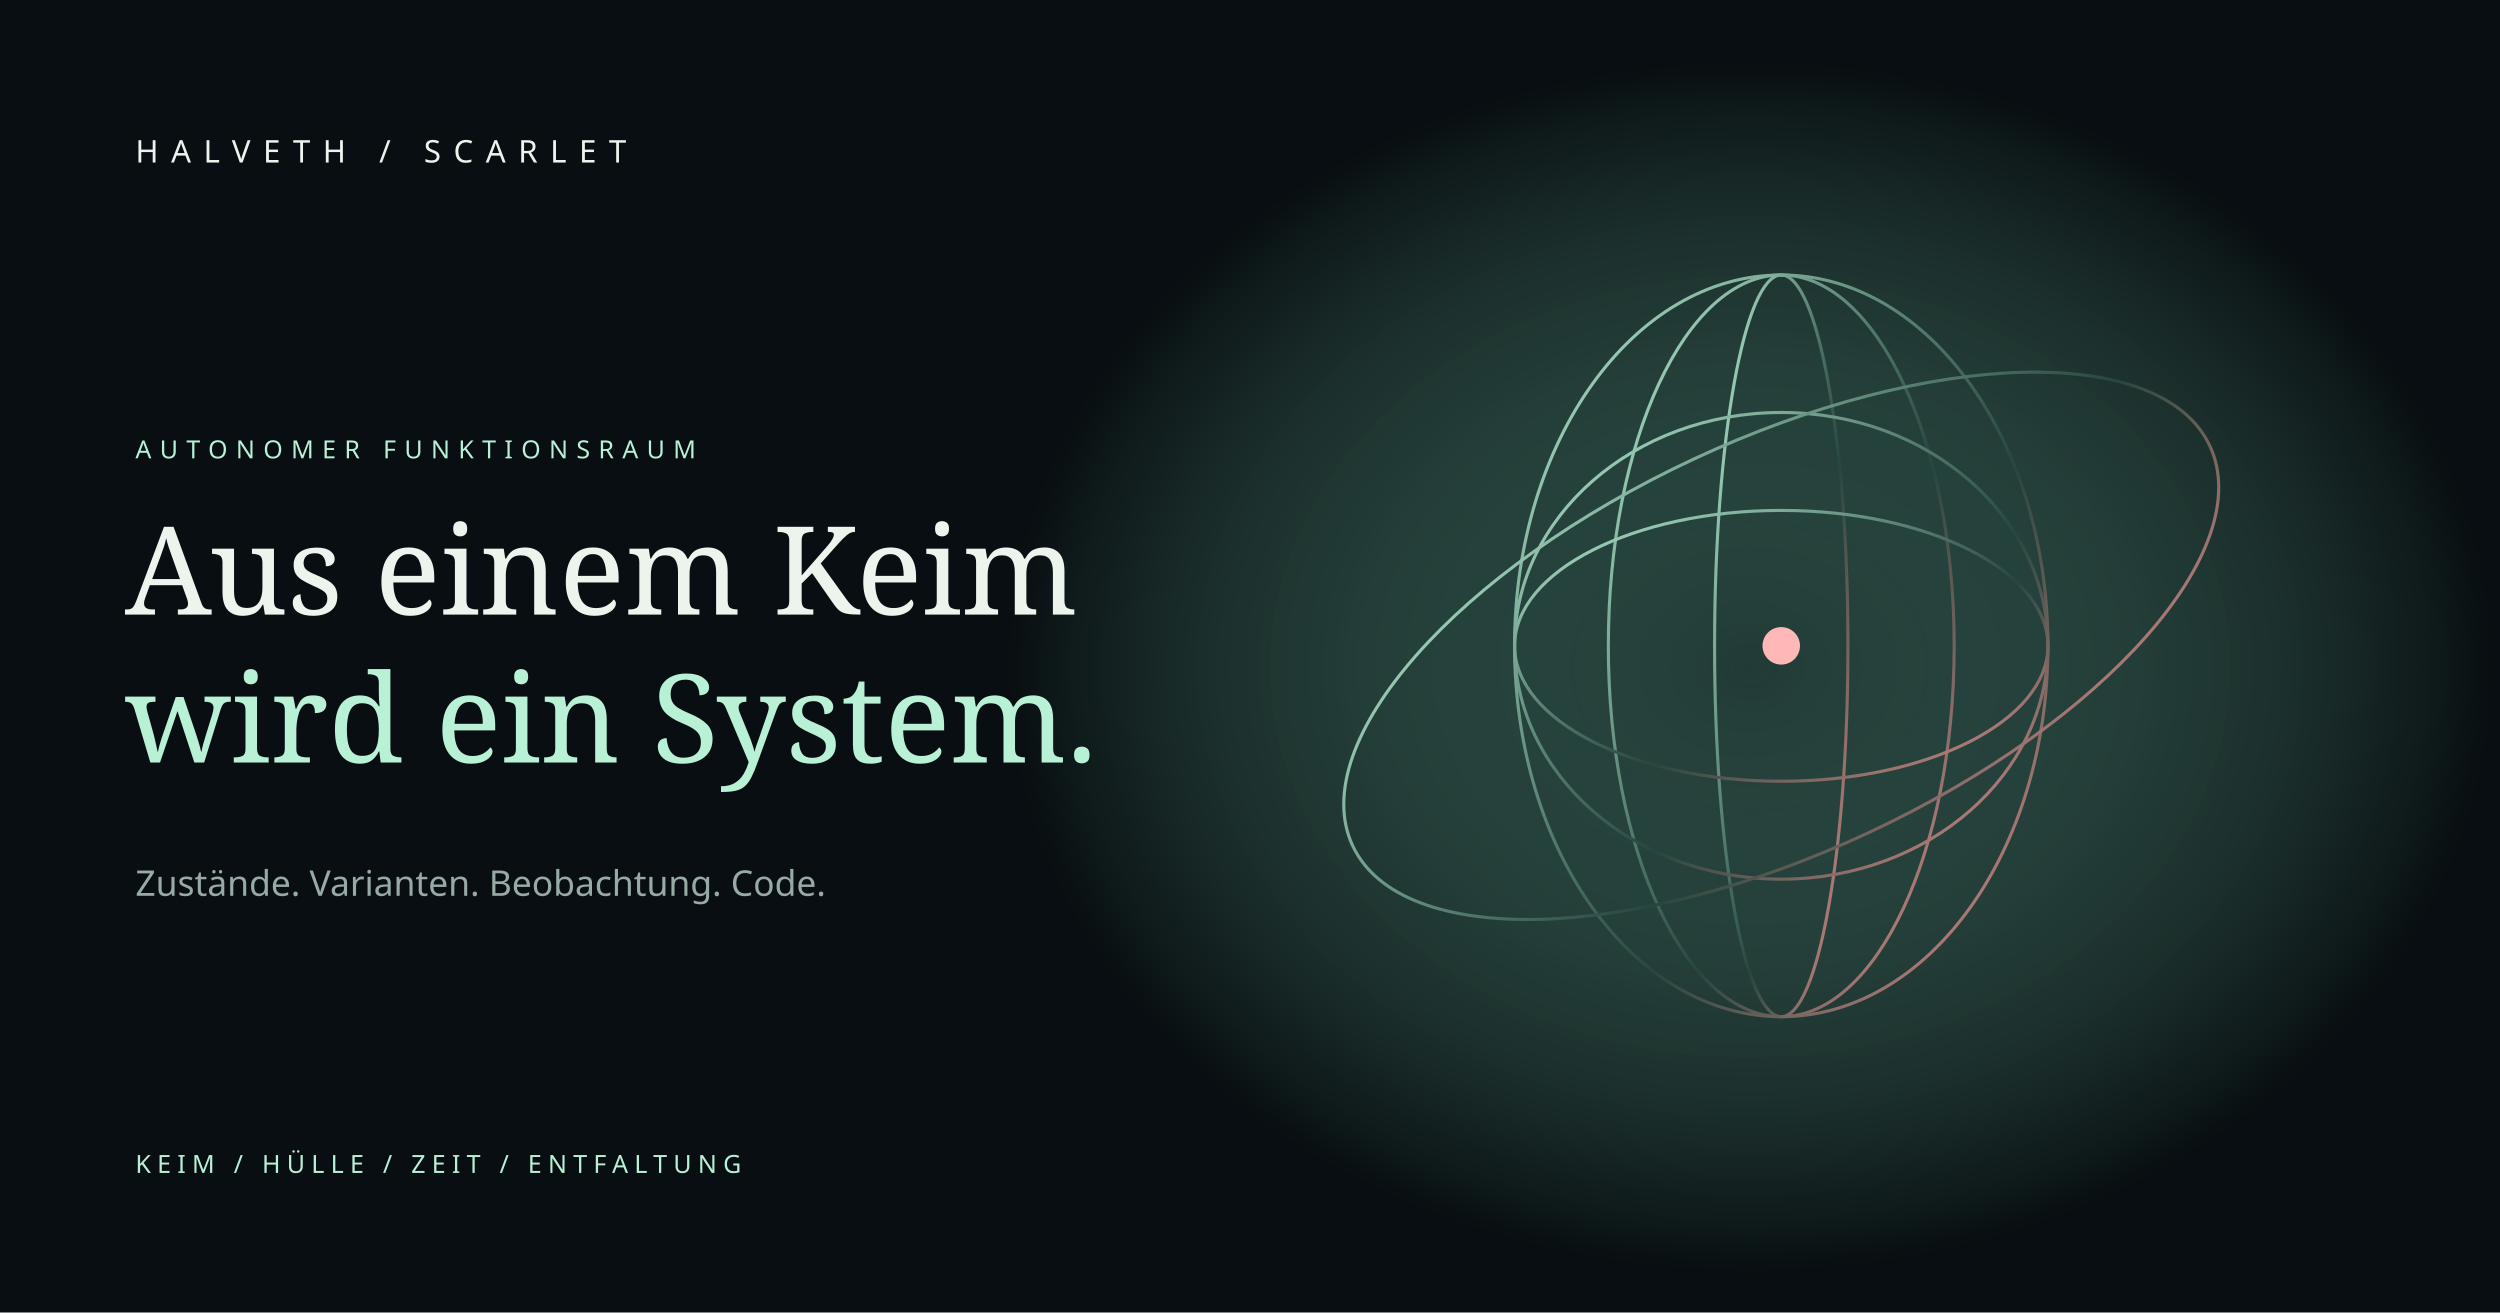
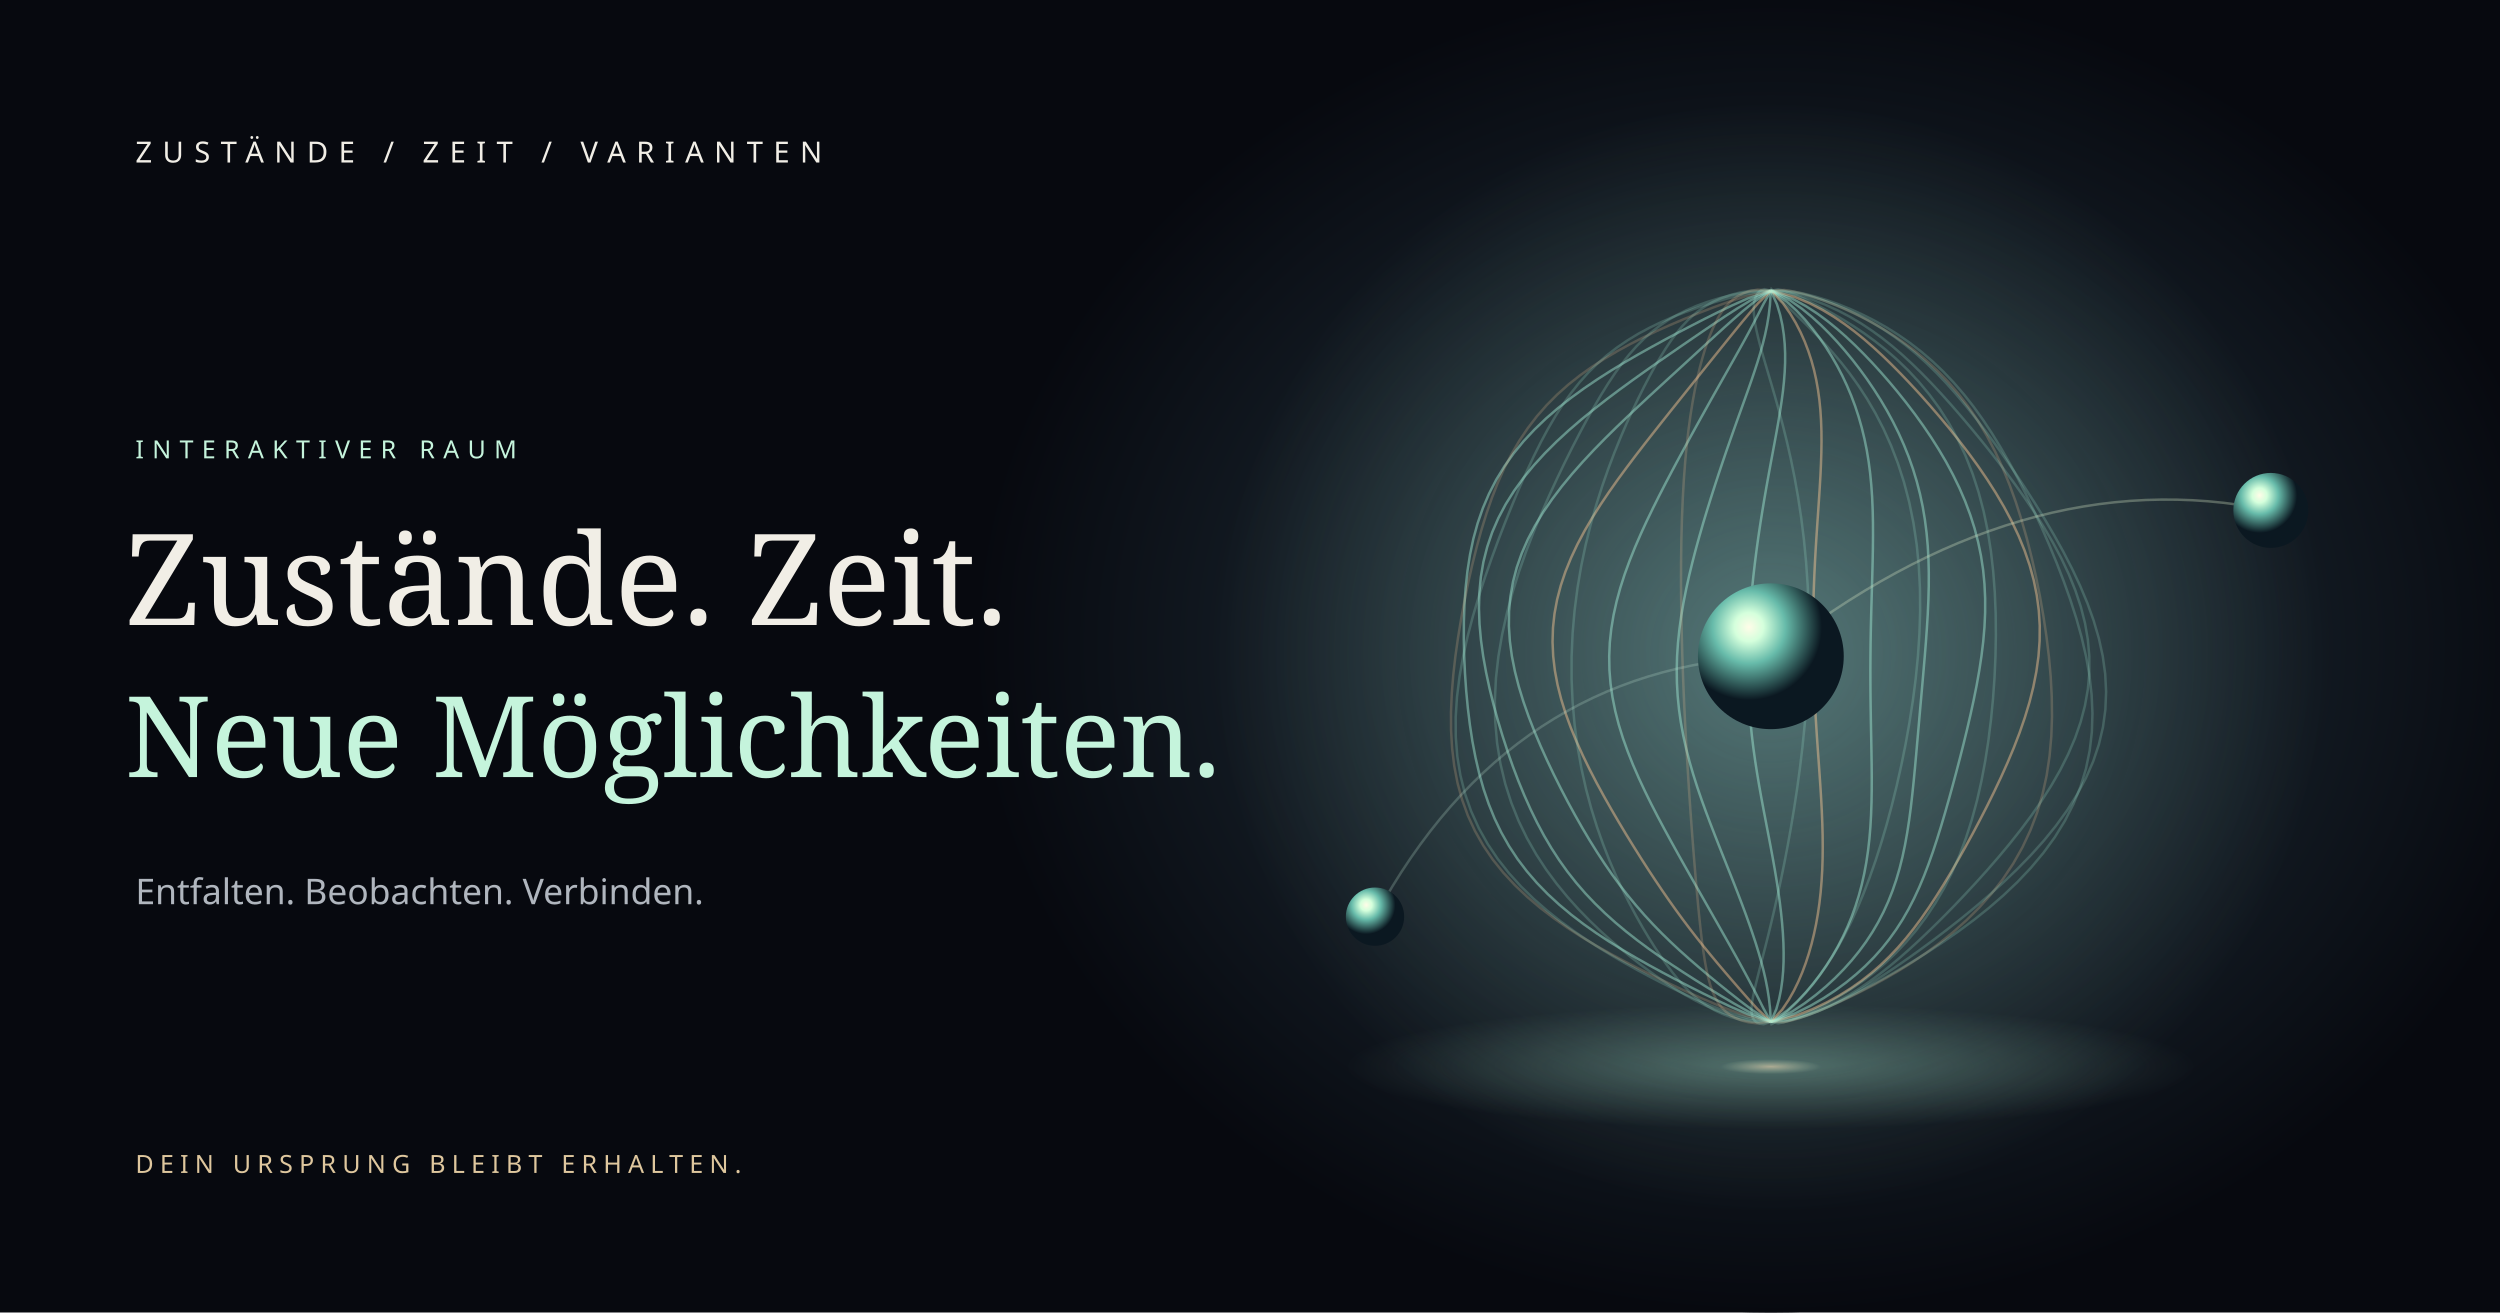
<svg xmlns="http://www.w3.org/2000/svg" width="1200" height="630" viewBox="0 0 1200 630">
  <defs>
-     <radialGradient id="g">
-       <stop stop-color="#5da08a" stop-opacity=".3" />
-       <stop offset="1" stop-color="#080e11" />
+     <radialGradient id="space">
+       <stop stop-color="#273945" />
+       <stop offset="1" stop-color="#07090f" />
    </radialGradient>
-     <linearGradient id="s" x2="1" y2="1">
-       <stop stop-color="#b8f1d6" />
-       <stop offset=".6" stop-color="#26463e" />
-       <stop offset="1" stop-color="#f49595" />
-     </linearGradient>
+     <radialGradient id="light">
+       <stop stop-color="#ffedc4" stop-opacity=".65" />
+       <stop offset=".12" stop-color="#b7ffe4" stop-opacity=".28" />
+       <stop offset="1" stop-color="#b8f1d6" stop-opacity="0" />
+     </radialGradient>
+     <radialGradient id="pearl" cx=".35" cy=".3">
+       <stop stop-color="#fffce8" />
+       <stop offset=".2" stop-color="#d4ffdc" />
+       <stop offset=".5" stop-color="#67bbaa" />
+       <stop offset="1" stop-color="#0b1821" />
+     </radialGradient>
  </defs>
-   <path fill="#080e11" d="M0 0h1200v630H0z" />
-   <ellipse cx="840" cy="320" rx="360" ry="290" fill="url(#g)" />
-   <g fill="none" stroke="url(#s)" stroke-width="1.5">
-     <ellipse cx="855" cy="310" rx="128" ry="178" />
-     <ellipse cx="855" cy="310" rx="83" ry="178" />
-     <ellipse cx="855" cy="310" rx="32" ry="178" />
-     <ellipse cx="855" cy="310" rx="128" ry="65" />
-     <ellipse cx="855" cy="310" rx="128" ry="112" />
-     <ellipse cx="855" cy="310" rx="227" ry="99" transform="rotate(-25 855 310)" />
+   <path fill="#07090f" d="M0 0h1200v630H0z" />
+   <ellipse cx="850" cy="310" rx="380" ry="320" fill="url(#space)" />
+   <ellipse cx="850" cy="512" rx="205" ry="30" fill="url(#light)" />
+   <circle cx="850" cy="315" r="265" fill="url(#light)" />
+   <g fill="none" stroke-width="1.2">
+     <path d="M850.00 139.55L861.45 142.54L868.66 145.60L874.75 148.76L880.20 152.04L885.24 155.44L890.01 158.99L894.60 162.70L899.08 166.60L903.53 170.68L907.96 174.98L912.43 179.50L916.94 184.24L921.52 189.21L926.15 194.41L930.83 199.83L935.53 205.48L940.22 211.35L944.87 217.41L949.42 223.66L953.82 230.09L958.02 236.67L961.97 243.39L965.62 250.23L968.90 257.17L971.78 264.21L974.22 271.32L976.18 278.50L977.65 285.73L978.62 293.01L979.07 300.31L979.01 307.65L978.47 315.00L977.45 322.36L976.00 329.72L974.15 337.07L971.93 344.40L969.41 351.69L966.62 358.93L963.61 366.10L960.43 373.18L957.12 380.16L953.73 387.02L950.28 393.73L946.81 400.29L943.32 406.68L939.84 412.88L936.36 418.88L932.87 424.67L929.37 430.25L925.85 435.61L922.27 440.75L918.61 445.67L914.84 450.38L910.95 454.87L906.88 459.16L902.62 463.25L898.12 467.16L893.35 470.89L888.25 474.47L882.75 477.89L876.76 481.19L870.07 484.37L862.22 487.45L850.00 490.45" stroke="#ffc995" opacity="0.45" />
+     <path d="M850.00 139.55L860.40 143.41L866.89 146.99L872.36 150.56L877.27 154.19L881.84 157.91L886.19 161.75L890.42 165.73L894.58 169.88L898.71 174.20L902.82 178.72L906.93 183.43L911.03 188.35L915.11 193.47L919.14 198.78L923.10 204.28L926.95 209.96L930.65 215.81L934.17 221.80L937.46 227.94L940.50 234.19L943.25 240.56L945.68 247.01L947.77 253.56L949.50 260.17L950.88 266.85L951.90 273.59L952.55 280.39L952.87 287.23L952.86 294.12L952.54 301.04L951.94 308.01L951.09 315.00L950.02 322.01L948.77 329.04L947.36 336.06L945.83 343.07L944.21 350.06L942.52 356.99L940.77 363.87L939.00 370.67L937.20 377.38L935.38 383.97L933.54 390.43L931.66 396.76L929.74 402.93L927.76 408.95L925.69 414.79L923.52 420.46L921.21 425.96L918.74 431.27L916.10 436.41L913.25 441.37L910.18 446.15L906.87 450.77L903.31 455.23L899.47 459.53L895.34 463.68L890.90 467.70L886.12 471.61L880.94 475.41L875.27 479.13L868.95 482.80L861.55 486.48L850.00 490.45" stroke="#a4f0d9" opacity="0.45" />
+     <path d="M850.00 139.55L859.14 144.13L864.85 148.15L869.68 152.10L874.04 156.05L878.09 160.08L881.95 164.20L885.66 168.44L889.27 172.82L892.77 177.36L896.19 182.06L899.50 186.93L902.69 191.95L905.75 197.14L908.65 202.48L911.37 207.96L913.88 213.58L916.18 219.31L918.24 225.16L920.05 231.11L921.61 237.15L922.91 243.27L923.95 249.47L924.75 255.75L925.32 262.10L925.67 268.51L925.82 274.99L925.80 281.53L925.62 288.13L925.32 294.78L924.91 301.48L924.43 308.23L923.89 315.00L923.31 321.79L922.72 328.60L922.12 335.39L921.52 342.16L920.93 348.89L920.34 355.57L919.76 362.18L919.17 368.71L918.55 375.15L917.89 381.47L917.18 387.69L916.37 393.78L915.45 399.75L914.40 405.58L913.19 411.28L911.80 416.85L910.21 422.28L908.40 427.57L906.36 432.73L904.08 437.75L901.55 442.63L898.77 447.38L895.74 452.00L892.45 456.50L888.89 460.88L885.07 465.16L880.96 469.34L876.52 473.45L871.67 477.51L866.27 481.57L859.94 485.72L850.00 490.45" stroke="#a4f0d9" opacity="0.45" />
+     <path d="M850.00 139.55L857.71 144.82L862.50 149.27L866.52 153.58L870.09 157.85L873.34 162.15L876.35 166.52L879.16 170.97L881.78 175.52L884.22 180.18L886.48 184.97L888.56 189.87L890.45 194.90L892.14 200.04L893.64 205.29L894.94 210.66L896.05 216.12L896.96 221.68L897.69 227.34L898.24 233.09L898.64 238.93L898.89 244.86L899.02 250.87L899.04 256.97L898.99 263.15L898.87 269.42L898.71 275.76L898.52 282.17L898.34 288.65L898.16 295.18L898.01 301.76L897.89 308.37L897.82 315.00L897.78 321.63L897.80 328.25L897.85 334.84L897.94 341.40L898.05 347.90L898.18 354.33L898.29 360.70L898.39 366.98L898.44 373.18L898.42 379.29L898.32 385.30L898.11 391.22L897.78 397.05L897.30 402.78L896.65 408.42L895.83 413.95L894.82 419.39L893.62 424.72L892.21 429.94L890.60 435.05L888.78 440.05L886.76 444.93L884.55 449.70L882.14 454.36L879.53 458.91L876.71 463.36L873.67 467.74L870.38 472.05L866.76 476.34L862.67 480.67L857.81 485.15L850.00 490.45" stroke="#a4f0d9" opacity="0.45" />
+     <path d="M850.00 139.55L855.75 145.51L859.19 150.36L861.95 154.98L864.28 159.51L866.28 164.00L868.00 168.51L869.48 173.05L870.74 177.64L871.78 182.31L872.63 187.05L873.29 191.87L873.78 196.79L874.10 201.80L874.28 206.90L874.32 212.11L874.24 217.41L874.06 222.82L873.81 228.33L873.48 233.95L873.11 239.68L872.72 245.51L872.31 251.45L871.91 257.50L871.53 263.64L871.18 269.87L870.88 276.18L870.63 282.56L870.43 289.00L870.31 295.47L870.25 301.98L870.26 308.49L870.35 315.00L870.50 321.49L870.72 327.95L870.99 334.37L871.32 340.73L871.70 347.04L872.10 353.29L872.53 359.48L872.97 365.60L873.39 371.65L873.80 377.64L874.16 383.57L874.47 389.43L874.71 395.22L874.86 400.94L874.91 406.59L874.85 412.16L874.67 417.65L874.35 423.04L873.91 428.34L873.32 433.52L872.59 438.60L871.72 443.56L870.70 448.39L869.54 453.12L868.23 457.73L866.76 462.25L865.10 466.70L863.23 471.10L861.08 475.51L858.55 479.99L855.38 484.69L850.00 490.45" stroke="#ffc995" opacity="0.45" />
+     <path d="M850.00 139.55L852.94 146.05L854.48 151.18L855.53 155.98L856.23 160.60L856.66 165.14L856.86 169.63L856.85 174.12L856.65 178.63L856.30 183.19L855.81 187.80L855.19 192.48L854.47 197.25L853.66 202.12L852.79 207.10L851.85 212.19L850.88 217.41L849.88 222.76L848.88 228.24L847.87 233.85L846.87 239.59L845.90 245.45L844.95 251.44L844.04 257.54L843.18 263.73L842.38 270.01L841.64 276.36L840.97 282.76L840.39 289.20L839.90 295.65L839.51 302.12L839.23 308.57L839.08 315.00L839.04 321.40L839.14 327.77L839.37 334.09L839.74 340.37L840.24 346.60L840.86 352.79L841.60 358.93L842.45 365.02L843.39 371.07L844.40 377.08L845.46 383.03L846.56 388.93L847.68 394.77L848.79 400.55L849.88 406.25L850.92 411.87L851.90 417.39L852.80 422.81L853.61 428.11L854.33 433.28L854.93 438.33L855.42 443.24L855.79 448.02L856.04 452.68L856.14 457.23L856.11 461.69L855.91 466.09L855.52 470.47L854.91 474.89L854.00 479.45L852.65 484.31L850.00 490.45" stroke="#a4f0d9" opacity="0.45" />
+     <path d="M850.00 139.55L849.58 146.25L848.97 151.42L848.18 156.19L847.22 160.74L846.13 165.17L844.91 169.53L843.59 173.87L842.17 178.23L840.68 182.63L839.11 187.11L837.48 191.67L835.80 196.35L834.07 201.15L832.31 206.09L830.52 211.18L828.69 216.42L826.85 221.82L824.99 227.37L823.13 233.07L821.26 238.91L819.40 244.89L817.56 250.98L815.77 257.18L814.03 263.46L812.37 269.81L810.81 276.22L809.38 282.67L808.10 289.13L807.00 295.61L806.11 302.09L805.43 308.55L805.00 315.00L804.83 321.42L804.92 327.82L805.29 334.19L805.92 340.54L806.82 346.85L807.98 353.13L809.36 359.37L810.97 365.58L812.76 371.75L814.70 377.87L816.78 383.93L818.95 389.92L821.18 395.84L823.44 401.67L825.70 407.40L827.93 413.01L830.12 418.49L832.23 423.83L834.26 429.03L836.19 434.08L838.01 438.98L839.71 443.73L841.30 448.34L842.78 452.83L844.13 457.22L845.37 461.54L846.49 465.83L847.48 470.14L848.34 474.53L849.06 479.10L849.62 484.05L850.00 490.45" stroke="#a4f0d9" opacity="0.45" />
+     <path d="M850.00 139.55L846.40 146.04L843.86 151.03L841.48 155.60L839.17 159.96L836.86 164.20L834.54 168.38L832.19 172.57L829.81 176.79L827.38 181.09L824.90 185.48L822.35 190.00L819.74 194.66L817.06 199.48L814.30 204.46L811.47 209.60L808.57 214.92L805.60 220.41L802.58 226.06L799.53 231.86L796.47 237.81L793.44 243.88L790.45 250.06L787.56 256.34L784.80 262.70L782.22 269.12L779.86 275.60L777.76 282.12L775.97 288.67L774.51 295.24L773.42 301.82L772.71 308.41L772.42 315.00L772.53 321.59L773.06 328.16L774.00 334.73L775.31 341.28L776.99 347.80L779.00 354.30L781.31 360.75L783.86 367.15L786.63 373.49L789.56 379.76L792.60 385.93L795.73 392.01L798.90 397.96L802.07 403.78L805.21 409.46L808.30 414.98L811.33 420.34L814.27 425.53L817.13 430.55L819.89 435.41L822.56 440.10L825.15 444.65L827.65 449.07L830.09 453.38L832.46 457.61L834.79 461.79L837.07 465.96L839.34 470.18L841.62 474.51L843.95 479.06L846.45 484.01L850.00 490.45" stroke="#a4f0d9" opacity="0.45" />
+     <path d="M850.00 139.55L843.89 145.54L839.85 150.22L836.25 154.53L832.87 158.66L829.59 162.71L826.34 166.74L823.08 170.80L819.77 174.93L816.38 179.17L812.90 183.53L809.29 188.03L805.56 192.70L801.70 197.53L797.72 202.54L793.62 207.73L789.42 213.09L785.15 218.62L780.86 224.31L776.57 230.15L772.35 236.13L768.23 242.25L764.30 248.48L760.59 254.82L757.17 261.25L754.10 267.77L751.42 274.36L749.19 281.02L747.43 287.73L746.17 294.50L745.43 301.30L745.22 308.14L745.53 315.00L746.34 321.87L747.63 328.75L749.36 335.62L751.49 342.46L753.97 349.27L756.76 356.03L759.80 362.72L763.03 369.32L766.40 375.83L769.88 382.21L773.42 388.46L776.99 394.57L780.55 400.51L784.10 406.27L787.61 411.86L791.08 417.26L794.51 422.47L797.90 427.50L801.26 432.36L804.59 437.04L807.90 441.57L811.20 445.95L814.51 450.22L817.84 454.40L821.19 458.50L824.58 462.57L828.03 466.65L831.57 470.77L835.24 475.01L839.14 479.44L843.50 484.26L850.00 490.45" stroke="#ffc995" opacity="0.45" />
+     <path d="M850.00 139.55L841.95 144.91L836.70 149.21L832.06 153.24L827.69 157.15L823.44 161.02L819.19 164.90L814.90 168.84L810.51 172.87L805.99 177.02L801.31 181.30L796.48 185.74L791.49 190.34L786.35 195.12L781.10 200.07L775.76 205.20L770.39 210.51L765.03 215.99L759.75 221.65L754.61 227.47L749.67 233.46L745.02 239.60L740.71 245.89L736.80 252.33L733.36 258.89L730.43 265.58L728.04 272.39L726.23 279.30L725.00 286.31L724.35 293.40L724.27 300.55L724.74 307.76L725.71 315.00L727.15 322.26L729.01 329.51L731.22 336.75L733.74 343.94L736.51 351.06L739.49 358.10L742.61 365.02L745.86 371.83L749.19 378.48L752.58 384.98L756.03 391.29L759.51 397.42L763.04 403.36L766.61 409.09L770.23 414.61L773.91 419.94L777.66 425.06L781.49 429.99L785.40 434.73L789.40 439.31L793.49 443.73L797.66 448.01L801.93 452.17L806.29 456.24L810.75 460.23L815.30 464.17L819.96 468.11L824.77 472.07L829.78 476.12L835.11 480.32L841.08 484.82L850.00 490.45" stroke="#a4f0d9" opacity="0.45" />
+     <path d="M850.00 139.55L840.28 144.18L833.87 148.07L828.14 151.77L822.70 155.40L817.36 159.02L812.01 162.68L806.57 166.41L801.03 170.24L795.34 174.19L789.51 178.29L783.56 182.53L777.49 186.95L771.36 191.55L765.21 196.34L759.09 201.32L753.07 206.51L747.21 211.90L741.58 217.51L736.26 223.32L731.30 229.35L726.78 235.58L722.74 242.02L719.22 248.66L716.26 255.48L713.87 262.49L712.05 269.65L710.80 276.97L710.10 284.41L709.90 291.95L710.17 299.58L710.87 307.28L711.93 315.00L713.32 322.73L714.97 330.44L716.86 338.11L718.95 345.69L721.20 353.18L723.60 360.55L726.13 367.77L728.81 374.82L731.64 381.69L734.62 388.36L737.77 394.82L741.10 401.05L744.64 407.06L748.39 412.84L752.36 418.39L756.56 423.71L760.97 428.81L765.60 433.69L770.42 438.37L775.43 442.87L780.59 447.18L785.90 451.34L791.32 455.36L796.83 459.26L802.44 463.06L808.12 466.79L813.88 470.48L819.77 474.15L825.85 477.86L832.26 481.66L839.40 485.66L850.00 490.45" stroke="#a4f0d9" opacity="0.45" />
+     <path d="M850.00 139.55L838.75 143.32L831.24 146.68L824.48 149.94L818.03 153.16L811.71 156.41L805.41 159.70L799.08 163.08L792.70 166.57L786.25 170.18L779.77 173.95L773.27 177.90L766.79 182.04L760.38 186.39L754.09 190.96L747.98 195.78L742.11 200.85L736.54 206.19L731.31 211.80L726.49 217.69L722.10 223.86L718.17 230.30L714.71 237.02L711.74 243.99L709.25 251.21L707.20 258.65L705.59 266.30L704.37 274.13L703.50 282.11L702.94 290.22L702.66 298.43L702.63 306.70L702.81 315.00L703.19 323.30L703.77 331.57L704.55 339.77L705.54 347.88L706.76 355.86L708.25 363.69L710.03 371.33L712.13 378.77L714.60 385.99L717.44 392.97L720.68 399.68L724.34 406.13L728.40 412.30L732.87 418.19L737.71 423.81L742.90 429.15L748.41 434.22L754.18 439.04L760.16 443.61L766.32 447.95L772.60 452.09L778.95 456.02L785.35 459.79L791.75 463.40L798.15 466.88L804.54 470.25L810.93 473.55L817.37 476.80L823.96 480.03L830.88 483.30L838.56 486.66L850.00 490.45" stroke="#a4f0d9" opacity="0.45" />
+     <path d="M850.00 139.55L837.70 142.29L829.46 144.99L822.08 147.68L815.11 150.38L808.37 153.13L801.76 155.95L795.25 158.88L788.82 161.95L782.47 165.18L776.22 168.59L770.10 172.22L764.13 176.09L758.35 180.22L752.79 184.63L747.49 189.35L742.47 194.39L737.77 199.75L733.38 205.45L729.31 211.50L725.57 217.88L722.13 224.59L718.99 231.63L716.11 238.98L713.47 246.61L711.04 254.51L708.79 262.66L706.70 271.03L704.76 279.58L702.97 288.28L701.33 297.11L699.86 306.03L698.59 315.00L697.57 323.98L696.85 332.94L696.48 341.83L696.51 350.61L697.02 359.24L698.04 367.69L699.63 375.90L701.81 383.87L704.60 391.54L708.00 398.89L711.99 405.92L716.54 412.60L721.62 418.92L727.15 424.89L733.07 430.51L739.31 435.79L745.79 440.74L752.44 445.39L759.19 449.74L765.97 453.82L772.73 457.65L779.42 461.26L786.02 464.67L792.51 467.90L798.89 470.98L805.17 473.93L811.41 476.79L817.67 479.56L824.08 482.29L830.85 484.99L838.46 487.70L850.00 490.45" stroke="#ffc995" opacity="0.2" />
+     <path d="M850.00 139.55L837.60 141.20L829.39 143.19L822.17 145.27L815.50 147.44L809.18 149.70L803.15 152.08L797.34 154.62L791.75 157.33L786.35 160.24L781.15 163.40L776.16 166.81L771.36 170.51L766.77 174.52L762.37 178.85L758.17 183.54L754.15 188.58L750.29 193.99L746.58 199.78L742.98 205.94L739.48 212.47L736.04 219.37L732.65 226.63L729.28 234.23L725.93 242.17L722.59 250.43L719.29 258.98L716.04 267.81L712.87 276.89L709.85 286.19L707.04 295.67L704.50 305.29L702.32 315.00L700.58 324.76L699.36 334.50L698.73 344.18L698.77 353.72L699.51 363.07L700.99 372.17L703.21 380.97L706.17 389.43L709.82 397.50L714.11 405.15L718.98 412.38L724.34 419.17L730.10 425.52L736.17 431.45L742.46 436.96L748.87 442.07L755.34 446.82L761.79 451.22L768.17 455.30L774.42 459.10L780.53 462.63L786.47 465.93L792.24 469.02L797.86 471.92L803.36 474.66L808.79 477.26L814.21 479.73L819.72 482.10L825.47 484.38L831.68 486.58L838.85 488.68L850.00 490.45" stroke="#a4f0d9" opacity="0.2" />
+     <path d="M850.00 139.55L838.67 140.21L831.36 141.60L825.09 143.19L819.45 144.93L814.26 146.84L809.43 148.92L804.90 151.20L800.62 153.70L796.56 156.44L792.69 159.44L788.99 162.73L785.42 166.32L781.95 170.24L778.57 174.50L775.23 179.11L771.91 184.09L768.58 189.44L765.22 195.17L761.79 201.29L758.30 207.80L754.73 214.71L751.08 222.03L747.37 229.74L743.62 237.86L739.87 246.37L736.18 255.27L732.60 264.53L729.21 274.12L726.10 284.02L723.34 294.17L721.03 304.52L719.24 315.00L718.06 325.53L717.53 336.04L717.71 346.44L718.60 356.64L720.20 366.57L722.50 376.17L725.44 385.36L728.96 394.11L732.98 402.38L737.42 410.16L742.19 417.44L747.20 424.21L752.36 430.51L757.60 436.34L762.85 441.74L768.05 446.72L773.16 451.33L778.14 455.59L782.98 459.53L787.67 463.18L792.22 466.56L796.63 469.69L800.93 472.60L805.17 475.31L809.39 477.83L813.65 480.18L818.03 482.37L822.62 484.41L827.56 486.31L833.08 488.06L839.61 489.60L850.00 490.45" stroke="#a4f0d9" opacity="0.2" />
+     <path d="M850.00 139.55L840.80 139.47L835.04 140.43L830.25 141.69L826.06 143.18L822.31 144.88L818.89 146.78L815.73 148.91L812.78 151.27L809.99 153.87L807.32 156.74L804.74 159.89L802.19 163.33L799.67 167.08L797.13 171.15L794.56 175.56L791.93 180.33L789.24 185.47L786.47 191.01L783.63 196.97L780.73 203.36L777.79 210.20L774.82 217.52L771.87 225.32L768.97 233.62L766.18 242.41L763.55 251.68L761.14 261.41L759.01 271.56L757.22 282.07L755.82 292.87L754.86 303.87L754.37 315.00L754.37 326.14L754.86 337.20L755.83 348.07L757.26 358.66L759.09 368.90L761.29 378.72L763.80 388.08L766.55 396.93L769.50 405.27L772.57 413.09L775.72 420.40L778.89 427.20L782.07 433.53L785.20 439.41L788.28 444.85L791.28 449.90L794.21 454.56L797.06 458.88L799.84 462.86L802.58 466.53L805.30 469.91L808.01 473.01L810.76 475.85L813.59 478.45L816.53 480.81L819.64 482.96L822.98 484.89L826.63 486.63L830.70 488.16L835.35 489.47L840.97 490.47L850.00 490.45" stroke="#a4f0d9" opacity="0.2" />
+     <path d="M850.00 139.55L843.68 139.01L839.86 139.71L836.80 140.77L834.21 142.10L831.96 143.66L829.96 145.42L828.16 147.40L826.51 149.60L824.98 152.03L823.54 154.69L822.16 157.61L820.83 160.81L819.54 164.29L818.28 168.09L817.05 172.24L815.84 176.75L814.67 181.68L813.54 187.04L812.47 192.88L811.45 199.22L810.51 206.10L809.65 213.54L808.90 221.56L808.25 230.16L807.73 239.33L807.33 249.04L807.05 259.24L806.91 269.88L806.89 280.88L807.00 292.13L807.21 303.54L807.52 315.00L807.92 326.40L808.39 337.65L808.93 348.66L809.51 359.34L810.12 369.64L810.75 379.51L811.39 388.91L812.04 397.84L812.68 406.29L813.32 414.25L813.94 421.73L814.56 428.75L815.17 435.31L815.78 441.43L816.40 447.13L817.03 452.42L817.70 457.31L818.42 461.81L819.20 465.94L820.06 469.71L821.04 473.14L822.14 476.23L823.39 479.00L824.83 481.47L826.46 483.65L828.34 485.56L830.48 487.22L832.95 488.63L835.80 489.79L839.16 490.68L843.29 491.20L850.00 490.45" stroke="#ffc995" opacity="0.2" />
+     <path d="M850.00 139.55L846.94 138.79L845.26 139.36L844.06 140.31L843.17 141.52L842.53 142.94L842.10 144.56L841.85 146.37L841.78 148.38L841.87 150.60L842.13 153.05L842.55 155.75L843.13 158.73L843.89 162.01L844.83 165.64L845.94 169.66L847.22 174.09L848.67 179.00L850.27 184.41L852.00 190.37L853.83 196.90L855.73 204.04L857.66 211.79L859.56 220.15L861.38 229.11L863.07 238.62L864.59 248.64L865.89 259.11L866.93 269.93L867.69 281.03L868.15 292.30L868.31 303.66L868.17 315.00L867.76 326.25L867.10 337.32L866.22 348.17L865.16 358.72L863.93 368.94L862.58 378.80L861.14 388.27L859.63 397.34L858.07 405.99L856.49 414.22L854.90 422.01L853.32 429.37L851.76 436.29L850.24 442.76L848.78 448.79L847.38 454.36L846.07 459.49L844.86 464.18L843.78 468.43L842.83 472.26L842.03 475.67L841.41 478.70L840.97 481.35L840.74 483.66L840.73 485.64L840.95 487.33L841.43 488.74L842.18 489.89L843.24 490.78L844.67 491.39L846.60 491.61L850.00 490.45" stroke="#a4f0d9" opacity="0.2" />
+     <path d="M850.00 139.55L850.27 138.77L850.80 139.30L851.56 140.19L852.54 141.33L853.74 142.67L855.18 144.20L856.86 145.92L858.80 147.84L861.01 149.99L863.48 152.39L866.24 155.07L869.27 158.08L872.57 161.44L876.11 165.21L879.88 169.42L883.82 174.10L887.88 179.31L892.01 185.06L896.13 191.38L900.17 198.28L904.04 205.76L907.68 213.81L910.99 222.40L913.92 231.49L916.42 241.03L918.45 250.97L919.99 261.24L921.03 271.76L921.58 282.46L921.67 293.28L921.33 304.15L920.60 315.00L919.53 325.78L918.15 336.45L916.52 346.95L914.67 357.25L912.63 367.32L910.42 377.12L908.07 386.63L905.59 395.81L902.98 404.64L900.27 413.10L897.44 421.15L894.53 428.78L891.53 435.95L888.46 442.67L885.34 448.90L882.20 454.64L879.06 459.88L875.96 464.64L872.92 468.92L869.97 472.74L867.15 476.12L864.48 479.08L862.00 481.66L859.71 483.88L857.64 485.79L855.80 487.41L854.20 488.76L852.85 489.87L851.74 490.74L850.89 491.35L850.30 491.58L850.00 490.45" stroke="#a4f0d9" opacity="0.2" />
+     <path d="M850.00 139.55L853.48 138.89L856.20 139.49L858.97 140.44L861.90 141.63L865.05 143.03L868.45 144.64L872.12 146.46L876.08 148.54L880.32 150.88L884.83 153.52L889.59 156.50L894.58 159.84L899.74 163.59L905.03 167.78L910.37 172.43L915.71 177.56L920.96 183.19L926.05 189.33L930.91 195.97L935.47 203.11L939.66 210.73L943.45 218.79L946.79 227.27L949.68 236.12L952.11 245.30L954.08 254.77L955.62 264.47L956.75 274.37L957.50 284.41L957.92 294.56L958.02 304.77L957.83 315.00L957.37 325.22L956.65 335.39L955.67 345.48L954.43 355.45L952.91 365.26L951.10 374.88L948.97 384.26L946.50 393.37L943.69 402.17L940.52 410.61L937.01 418.67L933.15 426.31L928.97 433.50L924.52 440.22L919.84 446.45L914.97 452.18L909.99 457.43L904.95 462.19L899.92 466.48L894.95 470.33L890.10 473.76L885.42 476.80L880.94 479.48L876.69 481.84L872.69 483.91L868.96 485.72L865.47 487.29L862.23 488.64L859.21 489.77L856.36 490.66L853.56 491.19L850.00 490.45" stroke="#a4f0d9" opacity="0.2" />
+     <path d="M850.00 139.55L856.45 139.17L861.21 139.97L865.81 141.12L870.45 142.54L875.23 144.20L880.17 146.10L885.29 148.26L890.59 150.70L896.03 153.45L901.60 156.53L907.25 159.97L912.94 163.79L918.61 168.00L924.21 172.63L929.69 177.68L934.99 183.15L940.07 189.05L944.89 195.36L949.43 202.07L953.67 209.17L957.59 216.63L961.21 224.44L964.53 232.55L967.57 240.95L970.34 249.61L972.88 258.49L975.19 267.58L977.29 276.84L979.18 286.23L980.84 295.75L982.28 305.35L983.45 315.00L984.32 324.68L984.84 334.35L984.96 343.97L984.63 353.51L983.79 362.93L982.40 372.18L980.42 381.23L977.82 390.03L974.60 398.54L970.76 406.72L966.34 414.54L961.38 421.96L955.94 428.98L950.10 435.55L943.94 441.69L937.56 447.37L931.04 452.62L924.48 457.43L917.96 461.84L911.56 465.84L905.33 469.48L899.33 472.78L893.59 475.77L888.13 478.46L882.95 480.90L878.05 483.10L873.41 485.07L868.98 486.83L864.70 488.38L860.48 489.68L856.07 490.64L850.00 490.45" stroke="#ffc995" opacity="0.2" />
+     <path d="M850.00 139.55L859.05 139.66L865.45 140.83L871.41 142.36L877.21 144.16L882.94 146.23L888.65 148.56L894.36 151.17L900.04 154.06L905.70 157.26L911.30 160.78L916.82 164.64L922.24 168.83L927.54 173.38L932.69 178.27L937.69 183.52L942.52 189.12L947.20 195.05L951.71 201.32L956.08 207.91L960.32 214.81L964.45 221.99L968.47 229.45L972.41 237.18L976.26 245.14L980.03 253.32L983.69 261.71L987.22 270.27L990.59 279.00L993.75 287.86L996.63 296.83L999.17 305.89L1001.28 315.00L1002.91 324.14L1003.96 333.27L1004.38 342.36L1004.09 351.37L1003.06 360.27L1001.25 369.02L998.65 377.58L995.27 385.92L991.15 394.01L986.33 401.82L980.88 409.31L974.89 416.47L968.46 423.28L961.69 429.72L954.68 435.80L947.54 441.50L940.36 446.83L933.24 451.80L926.24 456.42L919.43 460.71L912.86 464.67L906.54 468.34L900.51 471.72L894.74 474.84L889.24 477.71L883.95 480.35L878.85 482.76L873.85 484.96L868.86 486.94L863.73 488.67L858.13 490.07L850.00 490.45" stroke="#a4f0d9" opacity="0.2" />
+     <path d="M850.00 139.55L860.98 140.41L868.44 142.12L875.11 144.16L881.35 146.46L887.32 149.00L893.07 151.78L898.64 154.82L904.06 158.12L909.34 161.69L914.49 165.54L919.52 169.67L924.46 174.09L929.31 178.80L934.09 183.81L938.82 189.11L943.52 194.70L948.21 200.58L952.91 206.73L957.63 213.16L962.37 219.85L967.13 226.79L971.89 233.97L976.64 241.37L981.34 248.98L985.92 256.79L990.35 264.76L994.55 272.89L998.44 281.14L1001.94 289.51L1004.98 297.95L1007.46 306.46L1009.33 315.00L1010.50 323.55L1010.93 332.08L1010.58 340.57L1009.43 348.98L1007.47 357.30L1004.72 365.49L1001.21 373.53L997.00 381.40L992.15 389.06L986.75 396.51L980.88 403.71L974.64 410.65L968.12 417.32L961.43 423.70L954.65 429.78L947.87 435.57L941.16 441.05L934.57 446.22L928.15 451.10L921.92 455.69L915.91 459.99L910.11 464.02L904.50 467.78L899.07 471.29L893.76 474.57L888.54 477.61L883.32 480.43L878.03 483.04L872.56 485.43L866.69 487.58L860.05 489.42L850.00 490.45" stroke="#a4f0d9" opacity="0.2" />
+     <path d="M850.00 139.55L861.91 141.40L869.67 143.77L876.36 146.37L882.45 149.17L888.11 152.16L893.46 155.35L898.58 158.75L903.52 162.36L908.34 166.20L913.06 170.28L917.74 174.60L922.41 179.16L927.10 183.98L931.83 189.06L936.61 194.40L941.47 199.99L946.41 205.83L951.40 211.92L956.45 218.24L961.51 224.80L966.55 231.56L971.52 238.52L976.36 245.66L981.00 252.97L985.38 260.42L989.42 267.99L993.04 275.67L996.19 283.44L998.80 291.27L1000.81 299.15L1002.17 307.07L1002.87 315.00L1002.87 322.93L1002.17 330.84L1000.77 338.72L998.71 346.55L996.02 354.31L992.74 361.99L988.93 369.56L984.66 377.01L980.01 384.31L975.04 391.46L969.83 398.43L964.46 405.20L958.99 411.75L953.48 418.08L947.99 424.17L942.55 430.02L937.20 435.61L931.95 440.94L926.80 446.01L921.76 450.82L916.81 455.38L911.92 459.69L907.06 463.75L902.19 467.58L897.27 471.19L892.23 474.59L887.01 477.78L881.52 480.77L875.65 483.58L869.17 486.19L861.64 488.57L850.00 490.45" stroke="#a4f0d9" opacity="0.2" />
+     <path d="M850 315 Q970 220 1090 245" stroke="#c8d9bb" opacity=".35" />
+     <path d="M850 315 Q725 320 660 440" stroke="#b8dcca" opacity=".25" />
  </g>
-   <circle cx="855" cy="310" r="9" fill="#ffb7b7" />
-   <g font-family="system-ui,sans-serif" fill="#edf3ed">
-     <text x="65" y="78" font-size="15" letter-spacing="6">HALVETH / SCARLET</text>
-     <text x="65" y="220" fill="#b8f1d6" font-size="12" letter-spacing="4">AUTONOMER FUNKTIONSRAUM</text>
-     <text x="60" y="295" font-family="Georgia,serif" font-size="59">Aus einem Keim</text>
-     <text x="60" y="366" font-family="Georgia,serif" font-size="59" fill="#b8f1d6">wird ein System.</text>
-     <text x="65" y="430" font-size="17" fill="#98aaa6">Zustände. Varianten. Beobachtung. Code.</text>
-     <text x="65" y="563" font-size="12" letter-spacing="3" fill="#b8f1d6">KEIM / HÜLLE / ZEIT / ENTFALTUNG</text>
+   <circle cx="850" cy="315" r="35" fill="url(#pearl)" />
+   <circle cx="1090" cy="245" r="18" fill="url(#pearl)" />
+   <circle cx="660" cy="440" r="14" fill="url(#pearl)" />
+   <g font-family="system-ui,sans-serif" fill="#f1eee6">
+     <text x="65" y="78" font-size="14" letter-spacing="5">ZUSTÄNDE / ZEIT / VARIANTEN</text>
+     <text x="65" y="220" fill="#c5f4dc" font-size="12" letter-spacing="4">INTERAKTIVER RAUM</text>
+     <text x="60" y="300" font-family="Georgia,serif" font-size="61">Zustände. Zeit.</text>
+     <text x="60" y="373" font-family="Georgia,serif" font-size="54" fill="#c5f4dc">Neue Möglichkeiten.</text>
+     <text x="65" y="434" font-size="17" fill="#b0b6be">Entfalten. Beobachten. Verbinden.</text>
+     <text x="65" y="563" font-size="12" letter-spacing="3" fill="#dfc79e">DEIN URSPRUNG BLEIBT ERHALTEN.</text>
  </g>
</svg>
